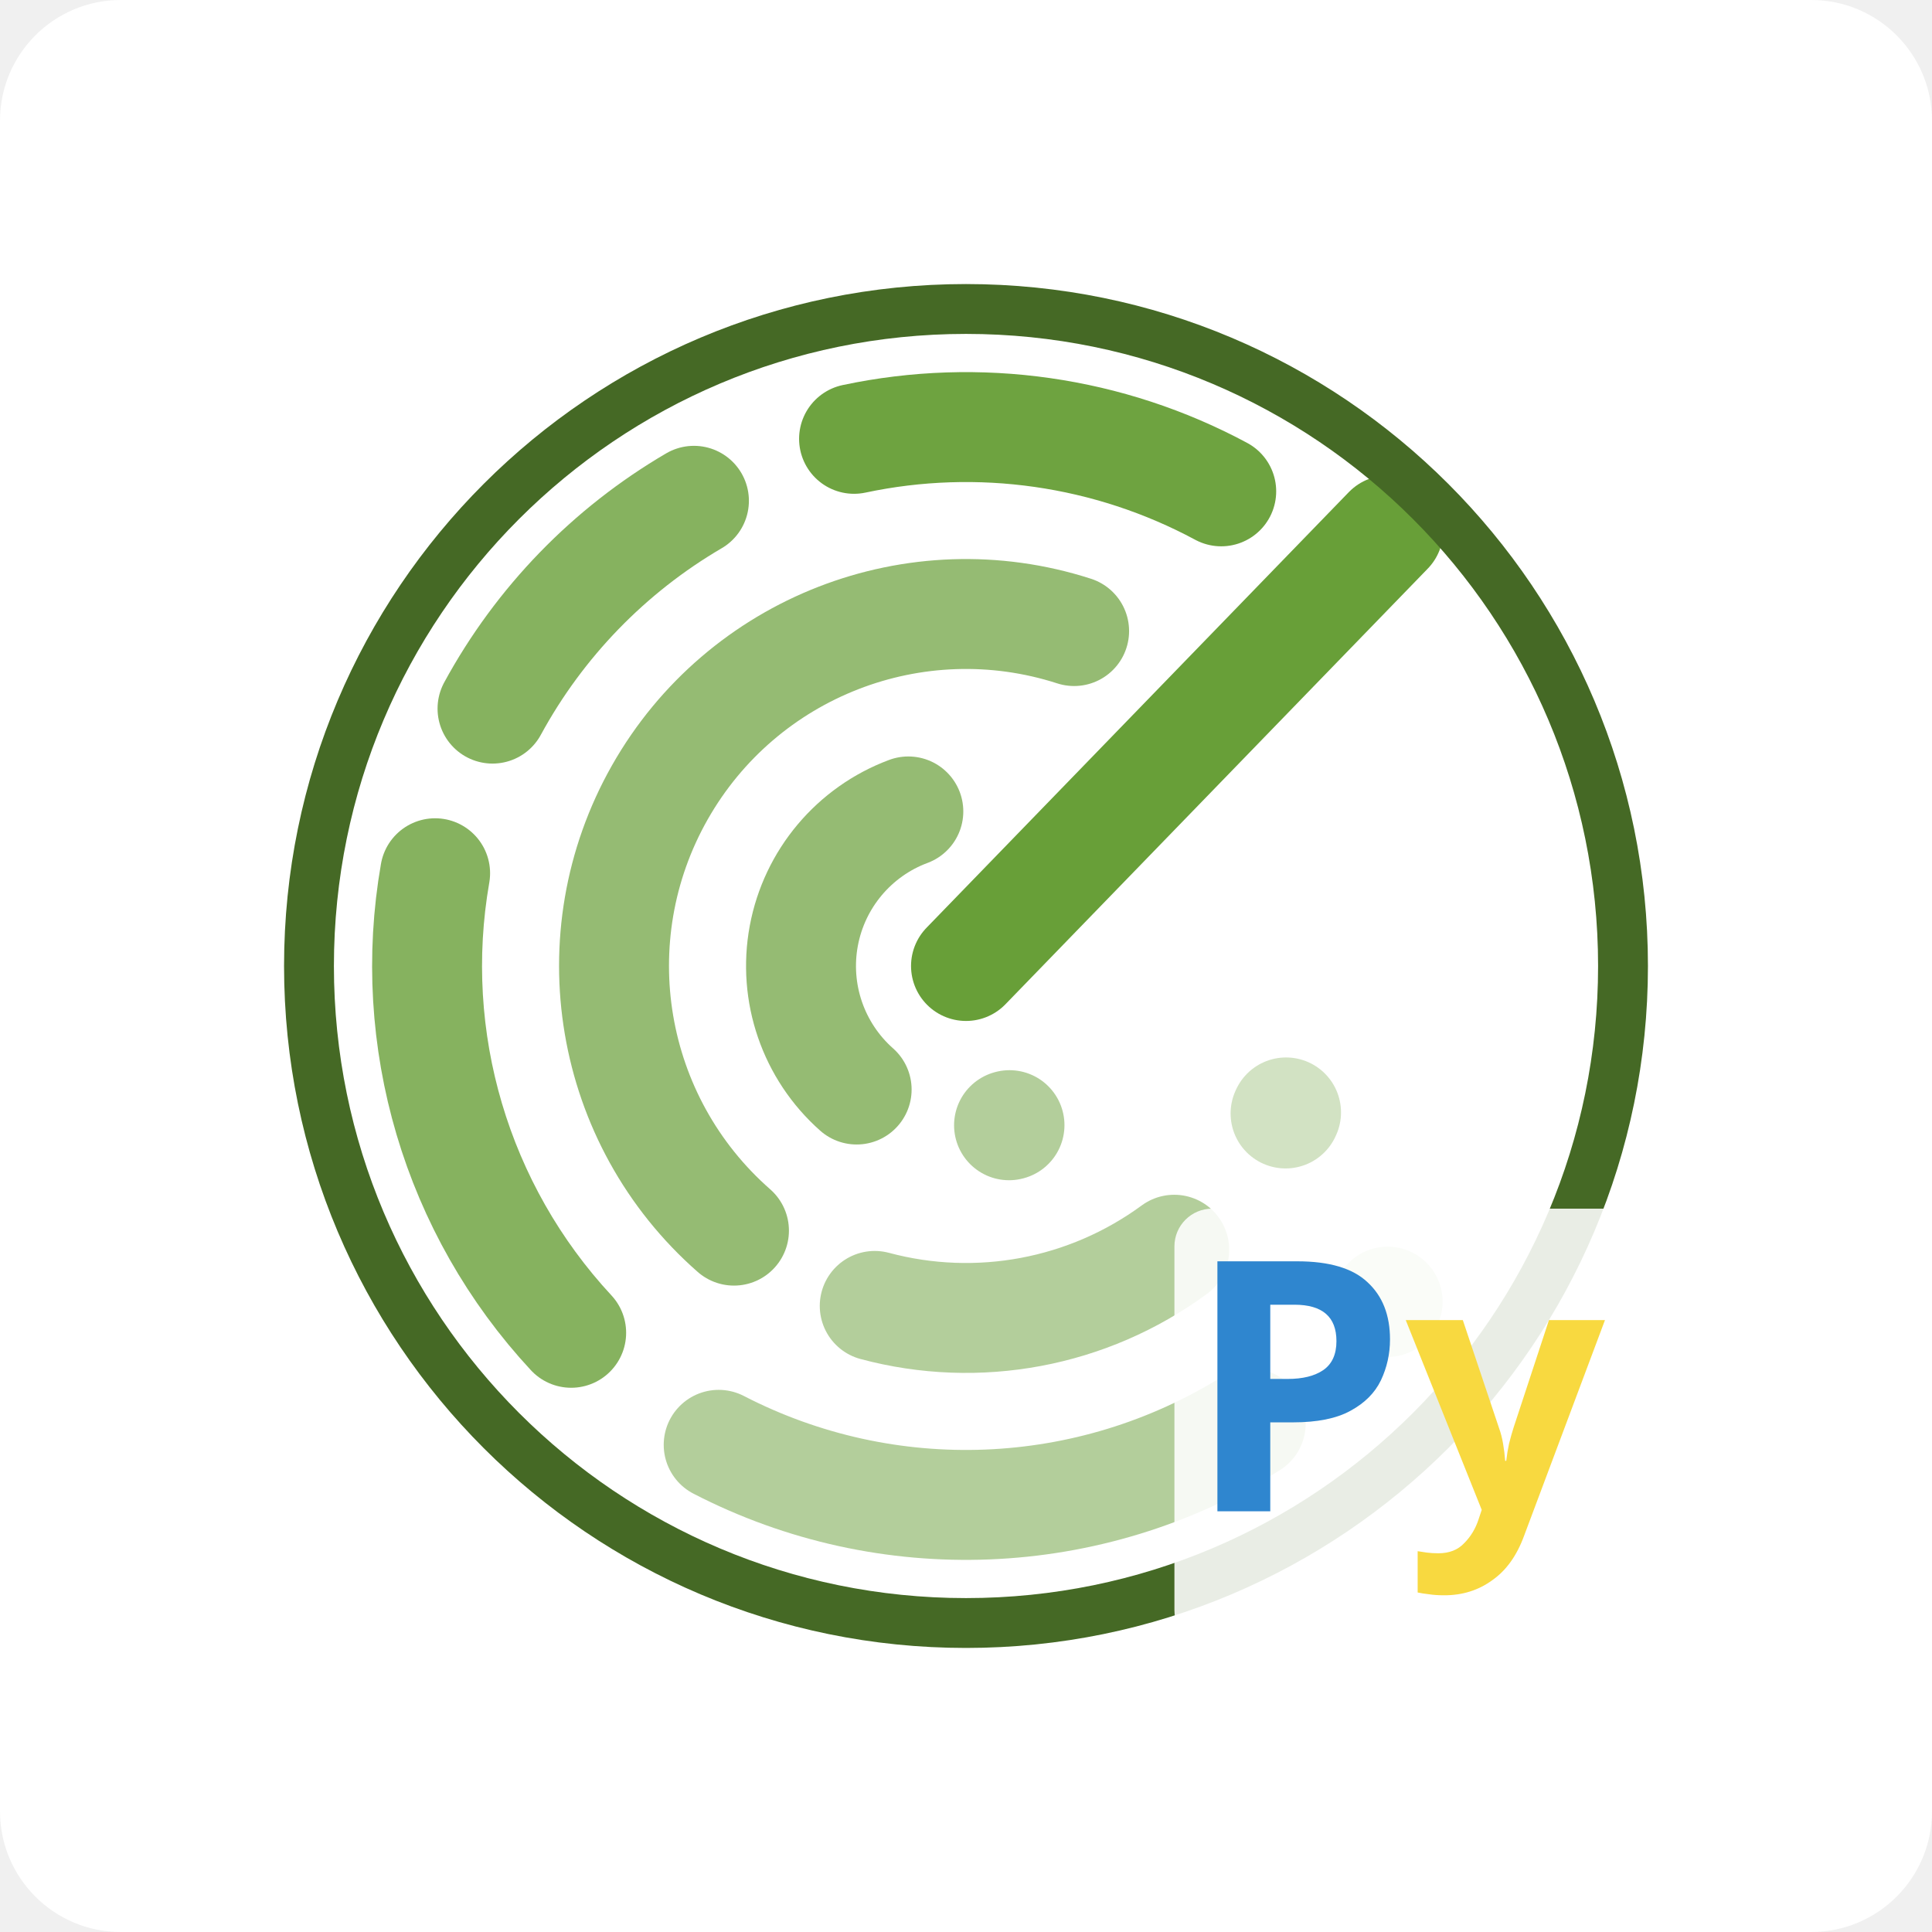
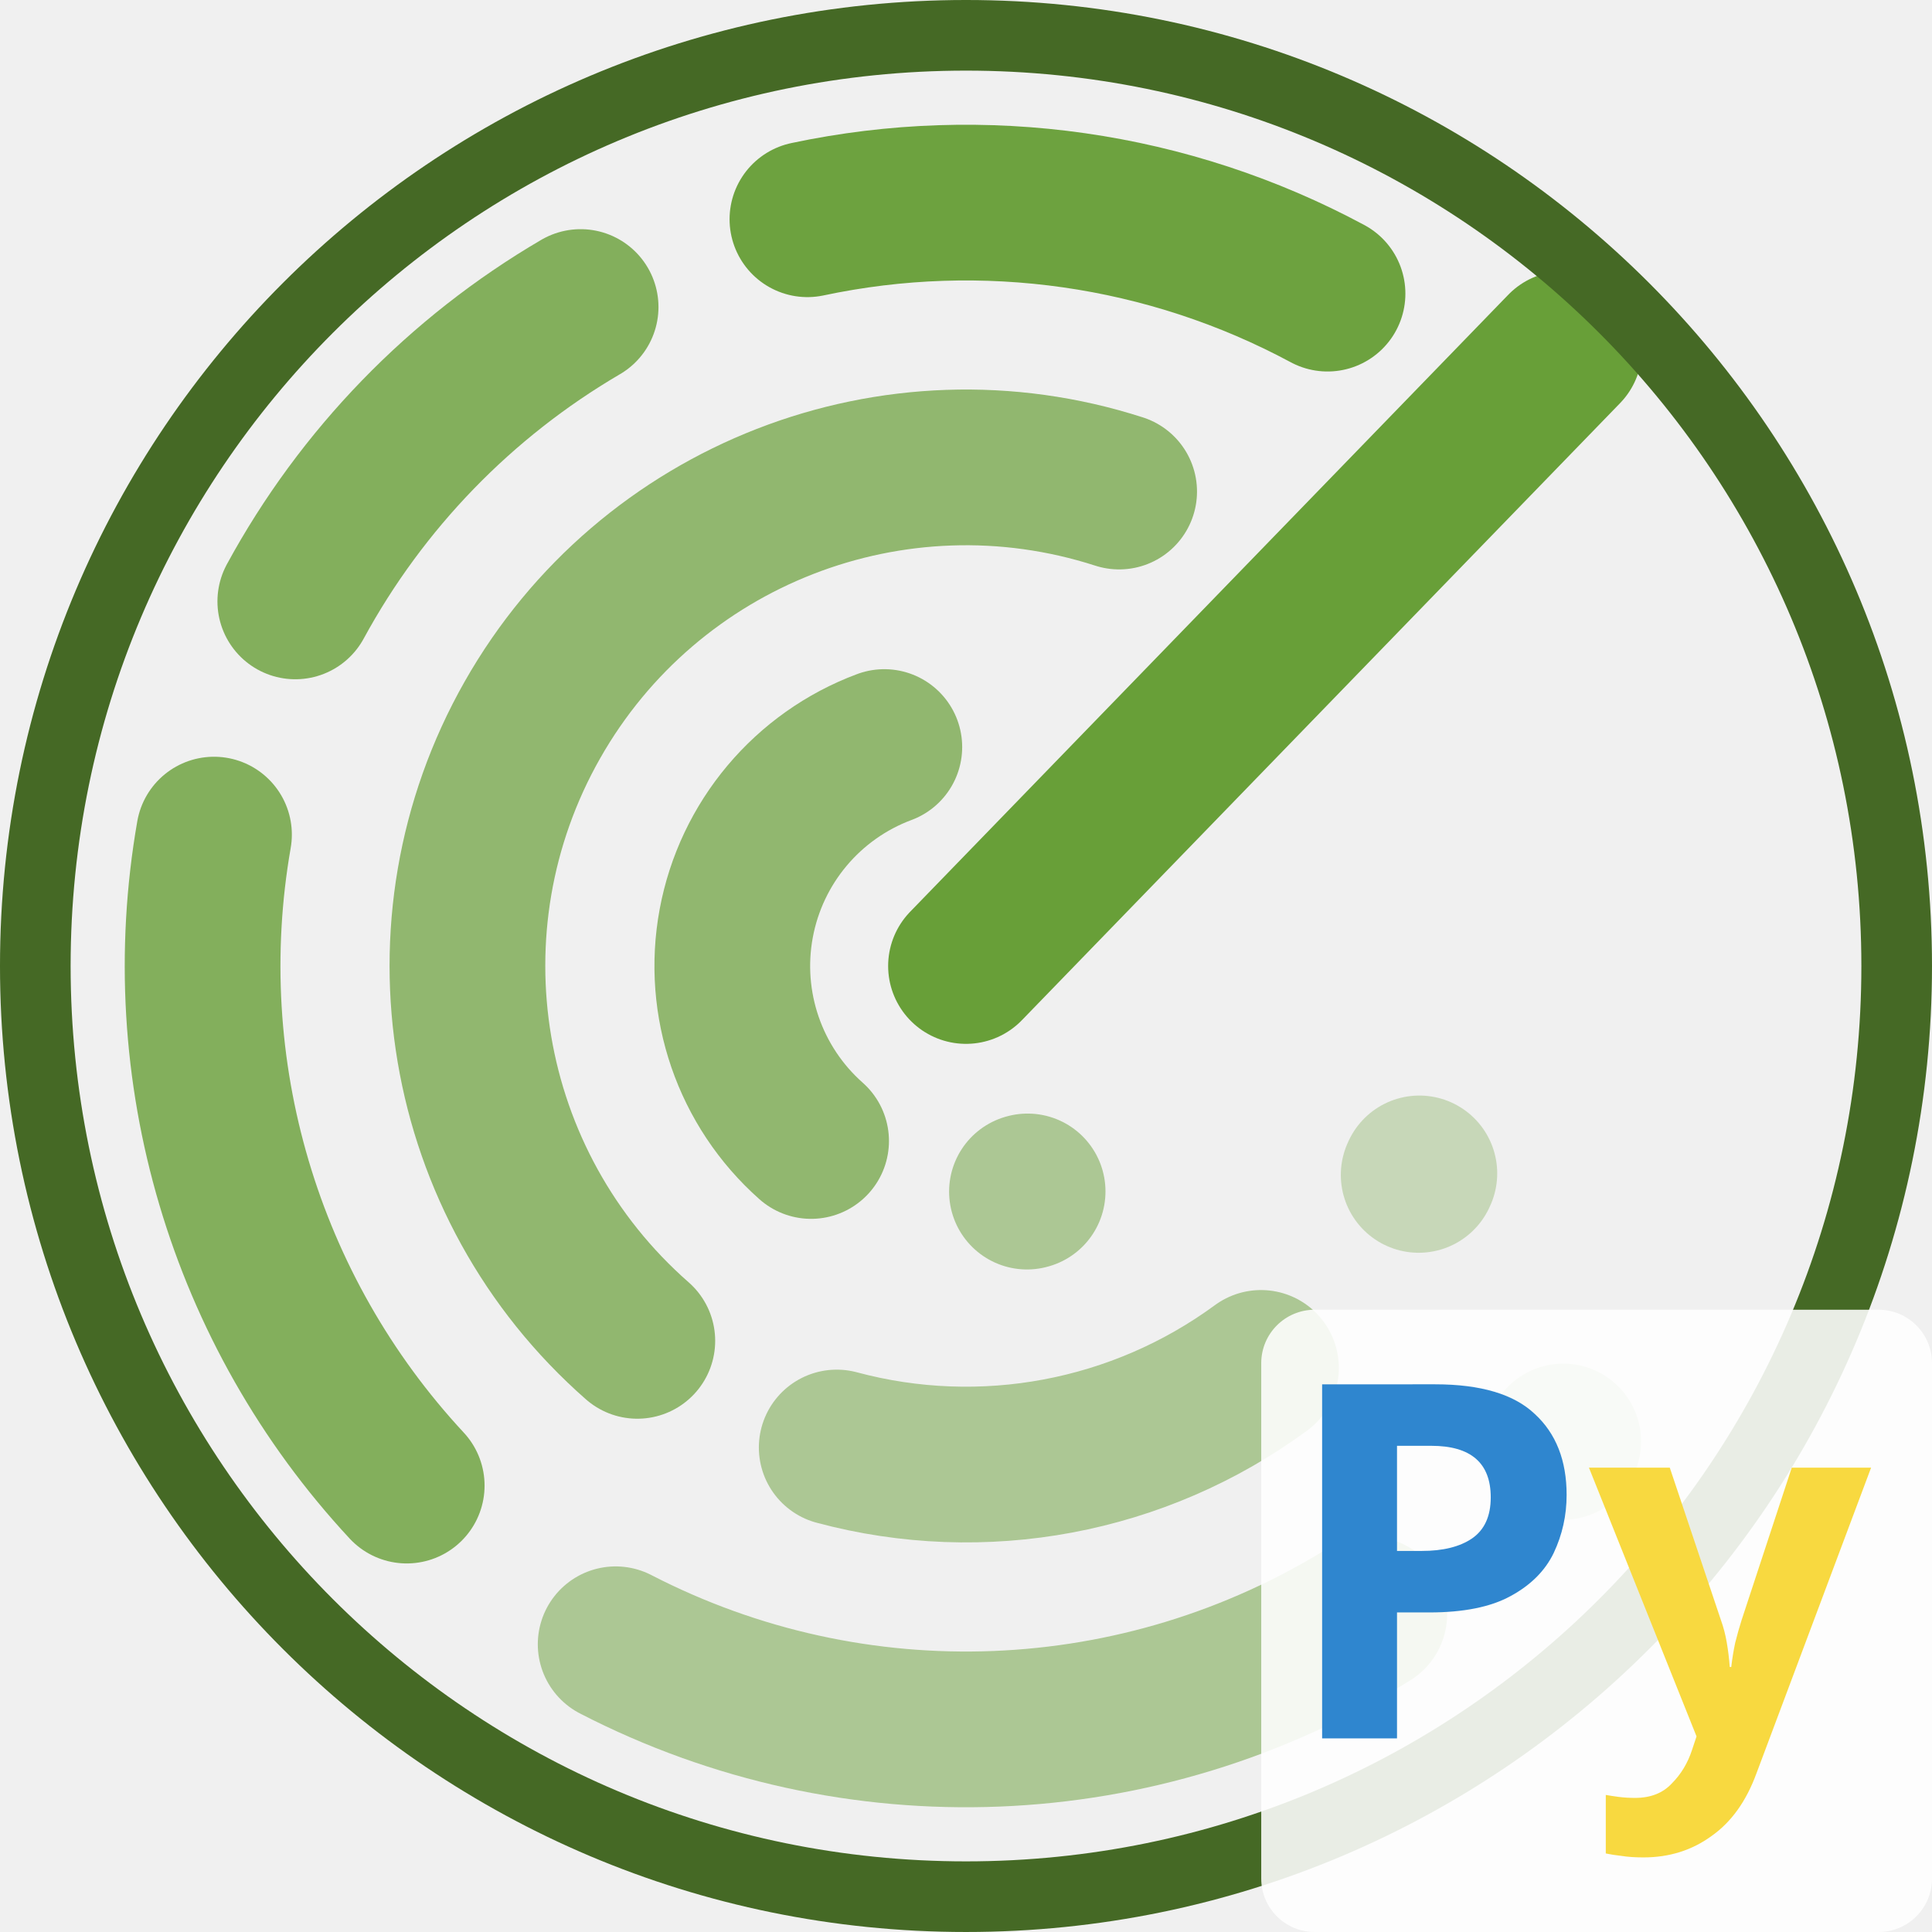
- <svg xmlns="http://www.w3.org/2000/svg" width="512mm" height="512mm" viewBox="0 0 512 512" version="1.1" id="svg8">
+ <svg xmlns="http://www.w3.org/2000/svg" width="361.446mm" height="361.446mm" viewBox="0 0 361.446 361.446" version="1.1" id="svg8">
  <defs id="defs2" />
-   <g id="layer1" transform="translate(-22.60834,-57.68037)">
-     <rect style="fill:#ffffff;fill-opacity:1;stroke:none;stroke-width:2.993" id="rect304" width="512" height="512" x="22.608" y="57.68" rx="32" />
+   <g id="layer1" transform="translate(-97.88545,-132.9575)">
    <g id="g1693" transform="matrix(3.303226,0,0,3.303226,-93.84415,-174.623)">
      <path style="fill:none;fill-rule:evenodd;stroke:#689f38;stroke-width:8.819;stroke-linecap:round;stroke-miterlimit:4;stroke-dasharray:none;stroke-opacity:0.3" id="path1917-8-3" d="m 146.581,174.754 a 43.236,43.236 0 0 1 -0.024,0.03" />
      <path id="path1917-8-3-3" style="fill:none;fill-rule:evenodd;stroke:#689f38;stroke-width:8.819;stroke-linecap:round;stroke-miterlimit:4;stroke-dasharray:none;stroke-opacity:0.3" d="m 138.431,159.573 a 28.236,28.236 0 0 1 -0.039,0.085" />
      <path style="fill:none;stroke:#689f38;stroke-width:8.819;stroke-linecap:round;stroke-linejoin:miter;stroke-miterlimit:4;stroke-dasharray:none;stroke-opacity:1" d="m 112.754,147.826 33.879,-34.948" id="path2823" />
      <path id="path1917-8-3-5" style="fill:none;fill-rule:evenodd;stroke:#689f38;stroke-width:8.819;stroke-linecap:round;stroke-miterlimit:4;stroke-dasharray:none;stroke-opacity:0.5" d="m 135.596,184.536 a 43.236,43.236 0 0 1 -42.684,1.705" />
      <path id="path1917-8-3-8" style="fill:none;fill-rule:evenodd;stroke:#689f38;stroke-width:8.819;stroke-linecap:round;stroke-miterlimit:4;stroke-dasharray:none;stroke-opacity:0.8" d="M 81.078,177.254 A 43.236,43.236 0 0 1 70.163,140.384" />
      <path id="path1917-8-3-36" style="fill:none;fill-rule:evenodd;stroke:#689f38;stroke-width:8.819;stroke-linecap:round;stroke-miterlimit:4;stroke-dasharray:none;stroke-opacity:0.8" d="M 74.768,127.177 A 43.236,43.236 0 0 1 90.927,110.504" />
      <path id="path1917-8-3-38" style="fill:none;fill-rule:evenodd;stroke:#689f38;stroke-width:8.819;stroke-linecap:round;stroke-miterlimit:4;stroke-dasharray:none;stroke-opacity:0.957" d="m 103.773,105.533 a 43.236,43.236 0 0 1 29.457,4.213" />
      <path style="fill:none;fill-rule:evenodd;stroke:#689f38;stroke-width:8.819;stroke-linecap:round;stroke-miterlimit:4;stroke-dasharray:none;stroke-opacity:0.5" id="path1917-8-3-3-7" d="m 129.462,170.589 a 28.236,28.236 0 0 1 -24.03,4.508" />
      <path style="fill:none;fill-rule:evenodd;stroke:#689f38;stroke-width:8.819;stroke-linecap:round;stroke-miterlimit:4;stroke-dasharray:none;stroke-opacity:0.7" id="path1917-8-3-3-8" d="M 94.139,169.057 A 28.236,28.236 0 0 1 88.195,133.893 28.236,28.236 0 0 1 121.428,120.955" />
      <path id="path1917-8-3-3-6-6" style="fill:none;fill-rule:evenodd;stroke:#689f38;stroke-width:8.819;stroke-linecap:round;stroke-miterlimit:4;stroke-dasharray:none;stroke-opacity:0.5" d="m 116.244,160.594 a 13.236,13.236 0 0 1 -0.037,0.01" />
      <path id="path1917-8-3-3-6-1" style="fill:none;fill-rule:evenodd;stroke:#689f38;stroke-width:8.819;stroke-linecap:round;stroke-miterlimit:4;stroke-dasharray:none;stroke-opacity:0.7" d="m 103.981,157.737 a 13.236,13.236 0 0 1 -4.24,-12.329 13.236,13.236 0 0 1 8.387,-9.983" />
      <circle style="fill:none;fill-rule:evenodd;stroke:#456925;stroke-width:4;stroke-miterlimit:4;stroke-dasharray:none;stroke-opacity:1" id="path1917" cx="112.754" cy="147.826" r="52.711" />
    </g>
    <g id="g2485" transform="translate(-3.538119,-0.7056563)">
      <rect style="fill:#ffffff;fill-opacity:0.882;stroke-width:1.303" id="rect253" width="125.488" height="116.417" x="337.381" y="378.692" rx="10" ry="10" />
      <g aria-label="Py" id="text365" style="font-weight:bold;font-size:92.778px;font-family:'Noto Sans';-inkscape-font-specification:'Noto Sans Bold';fill:#4d4d4d;stroke:#4caf50;stroke-width:5;stroke-linecap:round">
-         <path d="m 369.926,392.646 q 12.803,0 18.648,5.567 5.938,5.474 5.938,15.123 0,5.752 -2.412,10.855 -2.412,5.01 -8.072,8.072 -5.567,3.062 -15.216,3.062 h -6.031 v 23.566 h -14.009 v -66.243 z m -0.742,11.504 h -6.402 v 19.669 h 4.639 q 5.938,0 9.371,-2.319 3.526,-2.412 3.526,-7.701 0,-9.649 -11.133,-9.649 z" style="stroke:none;stroke-width:5;fill:#2f86cf;fill-opacity:1" id="path306" />
-         <path d="m 398.687,408.232 h 15.123 l 9.556,28.483 q 0.742,2.041 1.113,4.268 0.371,2.134 0.557,4.546 h 0.278 q 0.278,-2.412 0.742,-4.546 0.557,-2.227 1.206,-4.268 l 9.371,-28.483 h 14.844 l -21.432,57.151 q -2.876,7.886 -8.443,11.783 -5.474,3.989 -12.711,3.989 -2.319,0 -4.082,-0.278 -1.67,-0.186 -2.969,-0.464 v -10.948 q 1.021,0.186 2.412,0.371 1.484,0.186 3.062,0.186 4.361,0 6.866,-2.691 2.598,-2.598 3.804,-6.309 l 0.835,-2.505 z" style="stroke:none;stroke-width:5;fill:#f8d940;fill-opacity:1" id="path308" />
+         <path d="m 369.926,392.646 q 12.803,0 18.648,5.567 5.938,5.474 5.938,15.123 0,5.752 -2.412,10.855 -2.412,5.01 -8.072,8.072 -5.567,3.062 -15.216,3.062 h -6.031 v 23.566 h -14.009 v -66.243 z m -0.742,11.504 h -6.402 v 19.669 h 4.639 q 5.938,0 9.371,-2.319 3.526,-2.412 3.526,-7.701 0,-9.649 -11.133,-9.649 z" style="fill:#2f86cf;fill-opacity:1;stroke:none;stroke-width:5" id="path306" />
+         <path d="m 398.687,408.232 h 15.123 l 9.556,28.483 q 0.742,2.041 1.113,4.268 0.371,2.134 0.557,4.546 h 0.278 q 0.278,-2.412 0.742,-4.546 0.557,-2.227 1.206,-4.268 l 9.371,-28.483 h 14.844 l -21.432,57.151 q -2.876,7.886 -8.443,11.783 -5.474,3.989 -12.711,3.989 -2.319,0 -4.082,-0.278 -1.67,-0.186 -2.969,-0.464 v -10.948 q 1.021,0.186 2.412,0.371 1.484,0.186 3.062,0.186 4.361,0 6.866,-2.691 2.598,-2.598 3.804,-6.309 l 0.835,-2.505 z" style="fill:#f8d940;fill-opacity:1;stroke:none;stroke-width:5" id="path308" />
      </g>
    </g>
  </g>
</svg>
